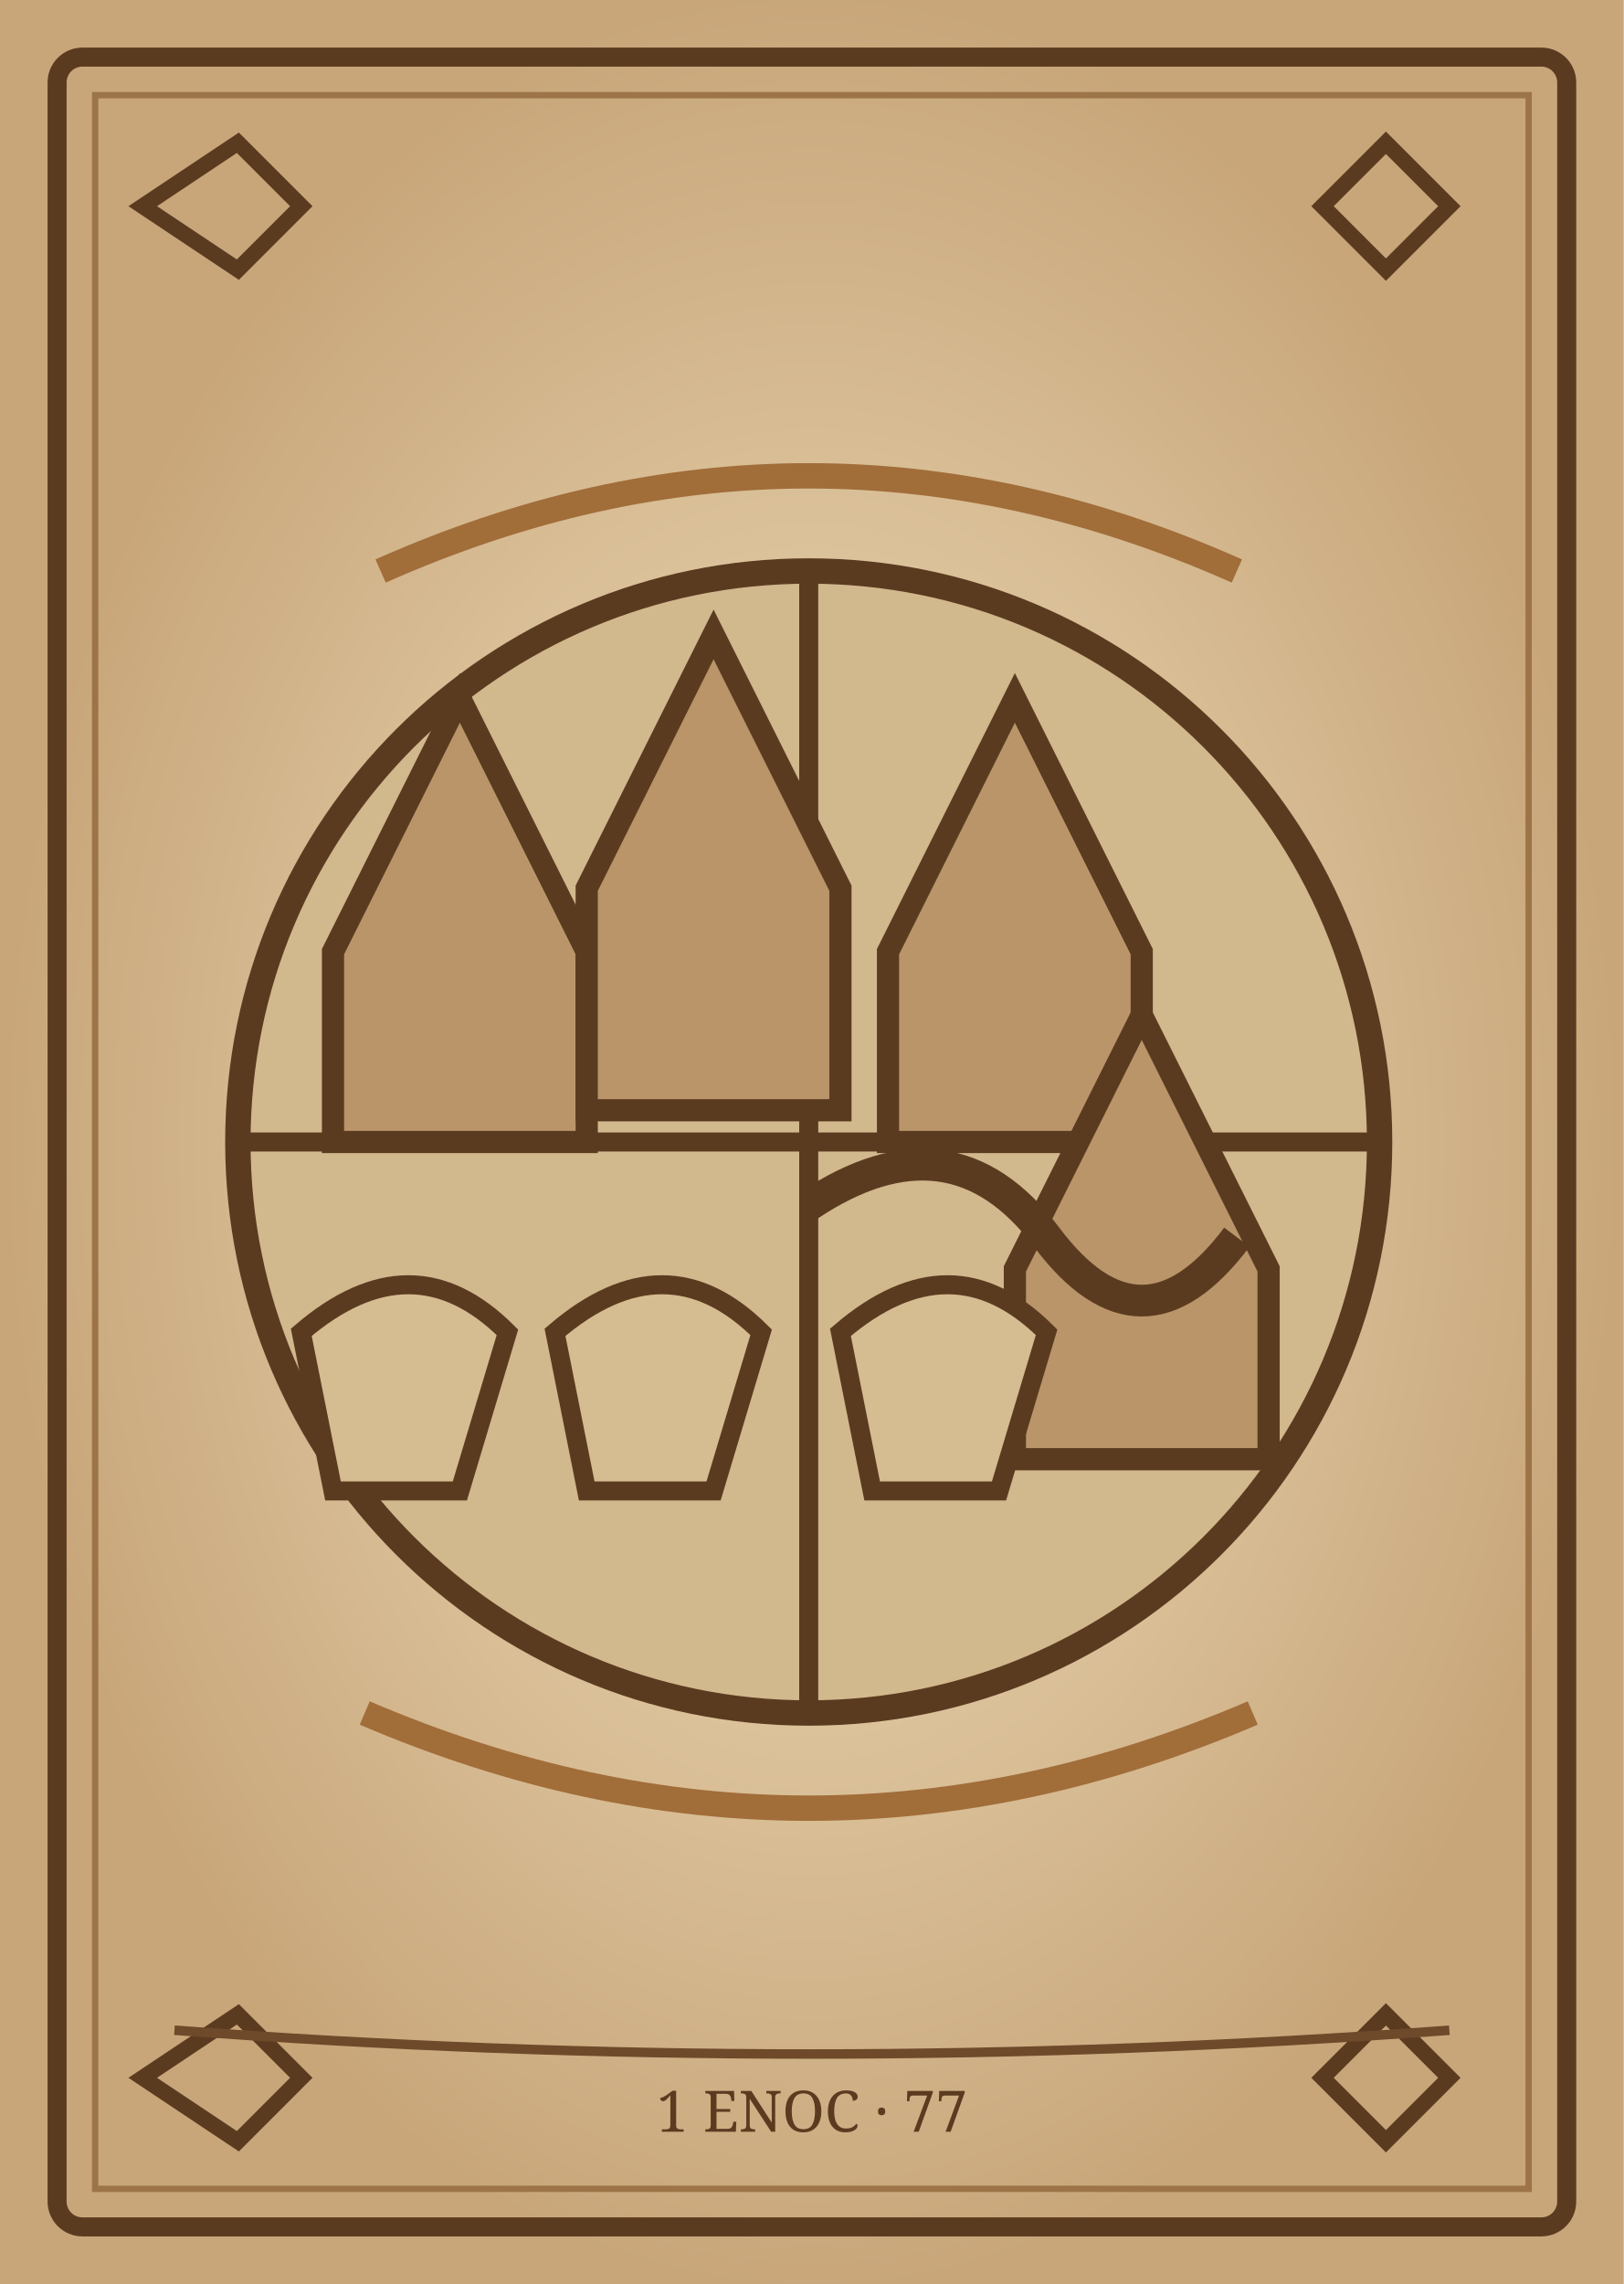
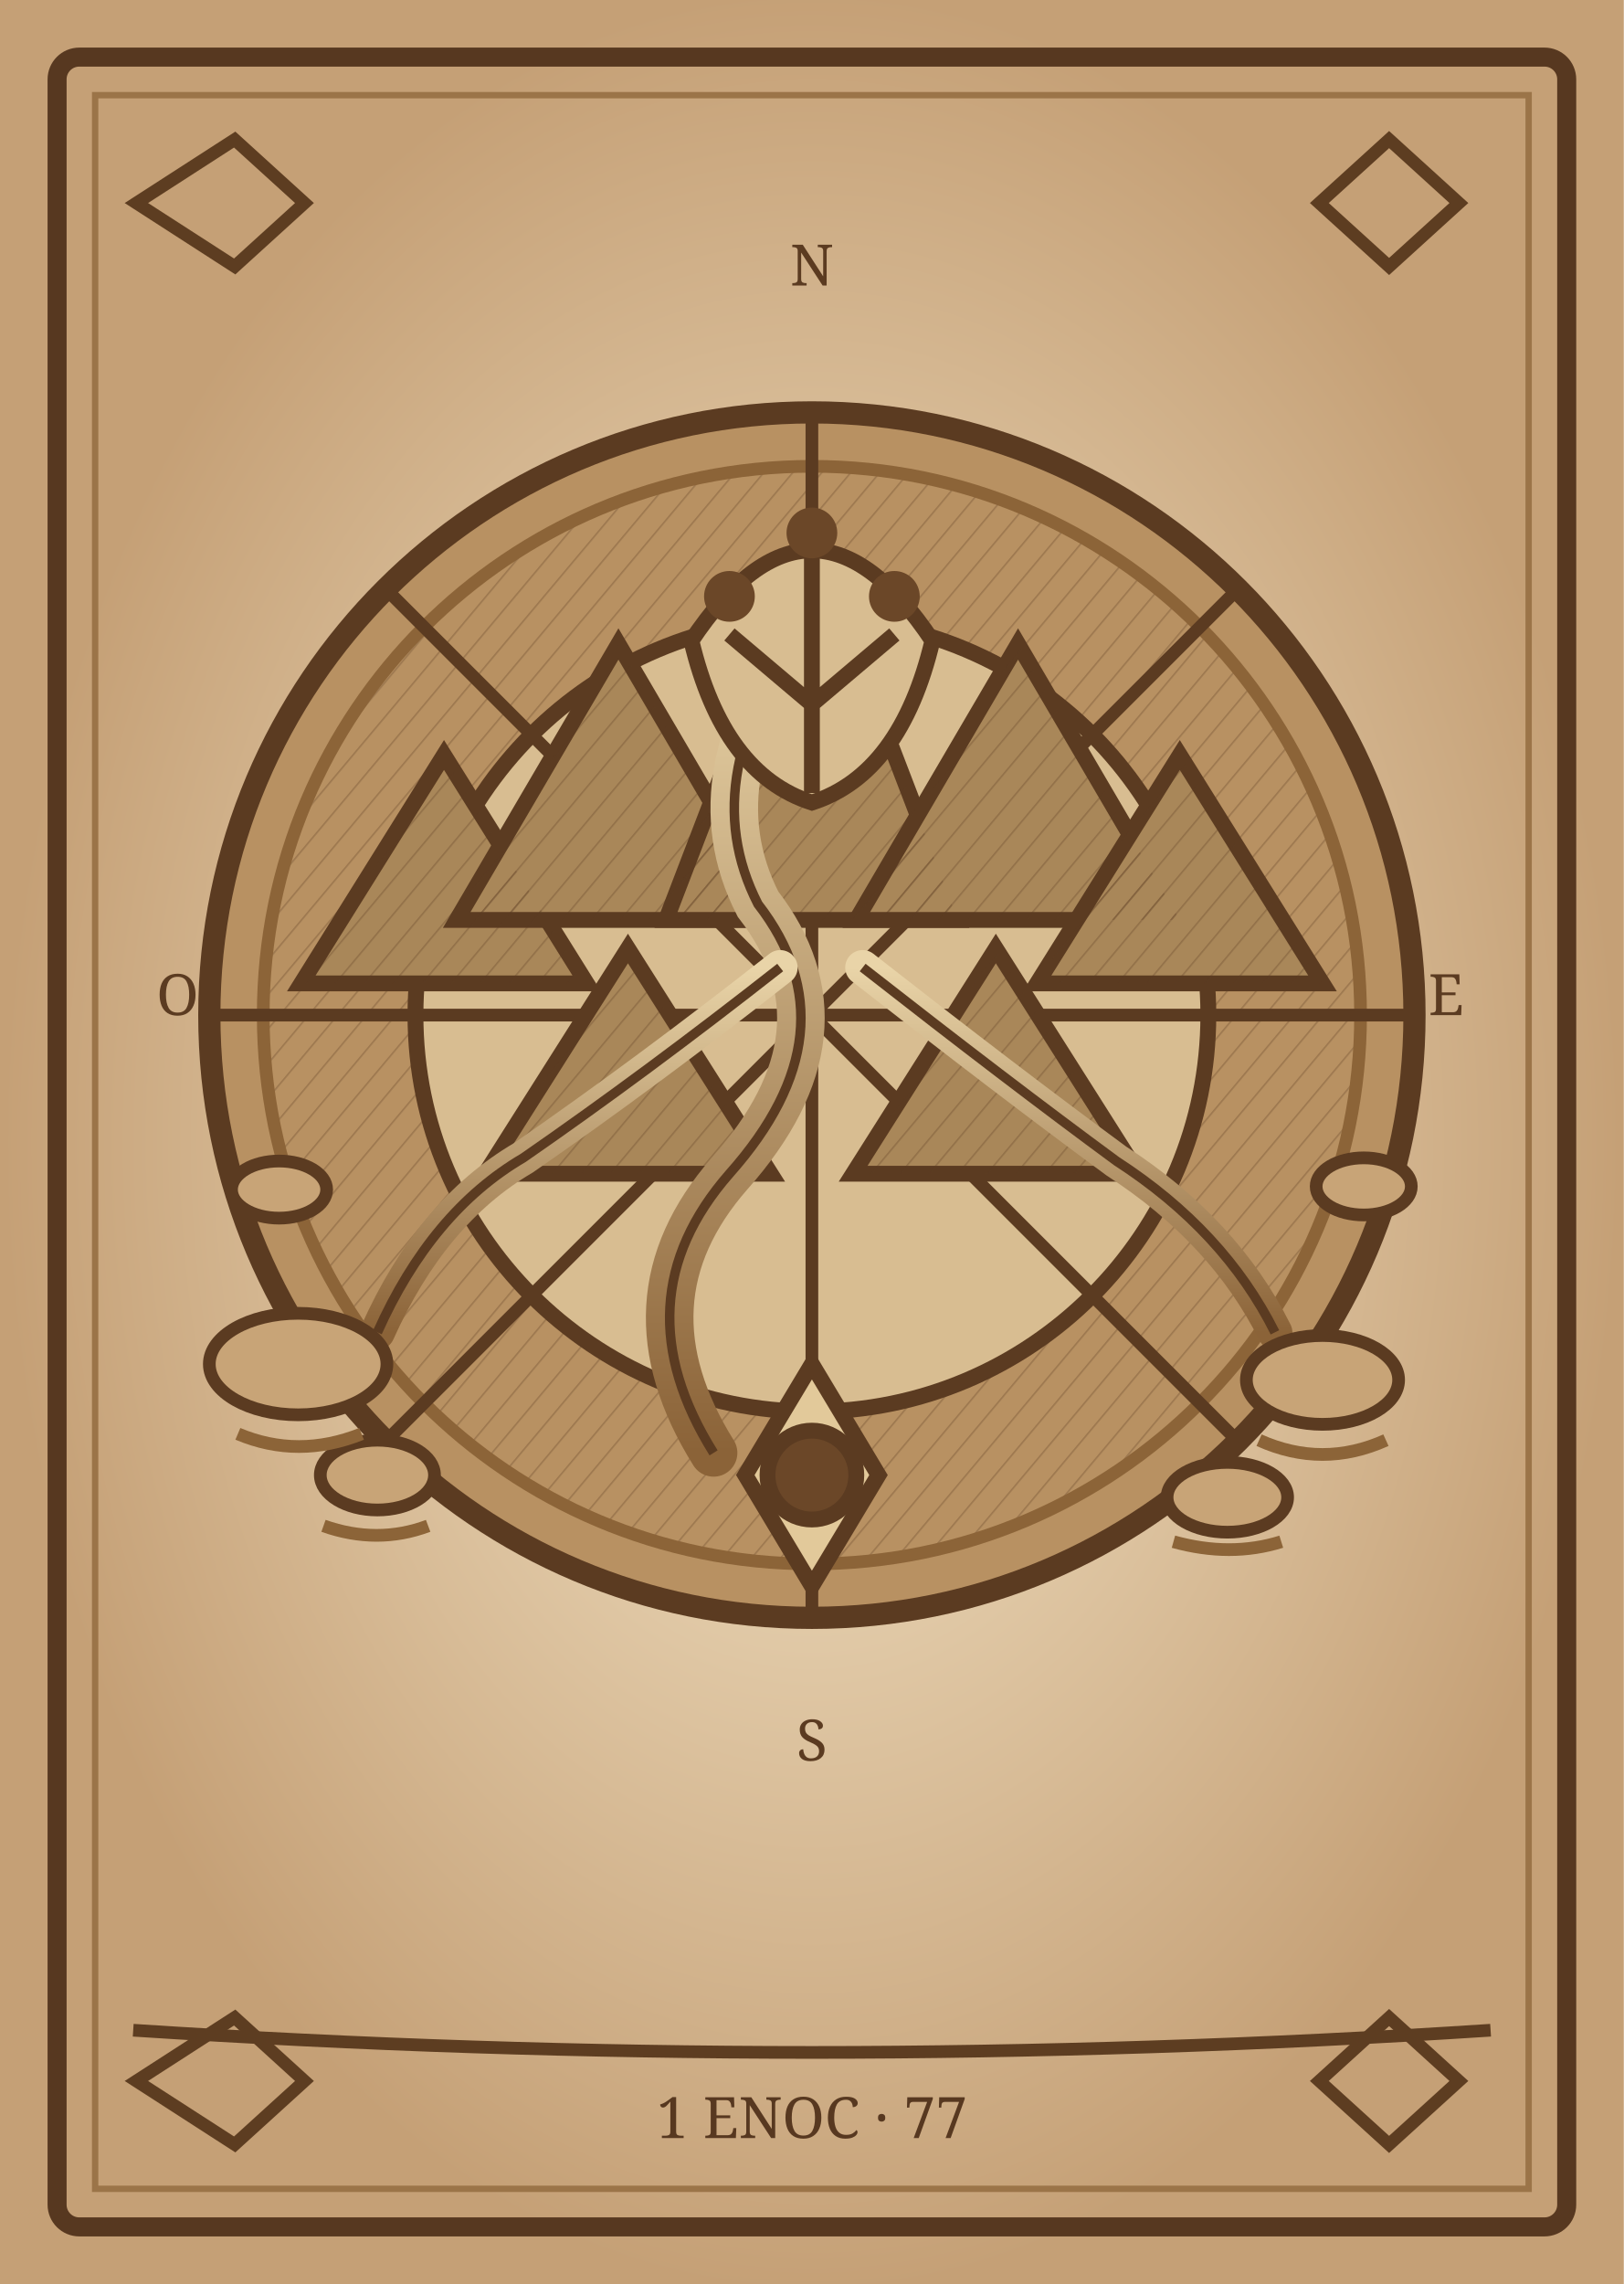
- <svg xmlns="http://www.w3.org/2000/svg" viewBox="0 0 512 720" role="img" aria-label="Ilustración original para 1 Enoc capítulo 77, grabado sepia en pergamino">
+ <svg xmlns="http://www.w3.org/2000/svg" viewBox="0 0 512 720" role="img" aria-label="Capítulo 77: mapa simbólico de regiones, siete montañas, ríos e islas, grabado sepia">
  <defs>
-     <radialGradient id="paper">
-       <stop offset="0" stop-color="#f0dfbd" />
-       <stop offset="1" stop-color="#c8a67a" />
+     <radialGradient id="p77">
+       <stop stop-color="#f5e7ca" />
+       <stop offset="1" stop-color="#c5a076" />
    </radialGradient>
+     <linearGradient id="river77" x1="0" y1="0" x2="0" y2="1">
+       <stop stop-color="#e9d4a8" />
+       <stop offset="1" stop-color="#8b6338" />
+     </linearGradient>
+     <pattern id="h77" width="7" height="7" patternUnits="userSpaceOnUse" patternTransform="rotate(40)">
+       <path d="M0 0V7" stroke="#5b3b21" stroke-width="1" opacity=".28" />
+     </pattern>
  </defs>
-   <rect width="512" height="720" fill="url(#paper)" />
-   <rect x="18" y="18" width="476" height="684" rx="8" fill="none" stroke="#5b3b20" stroke-width="6" />
-   <rect x="30" y="30" width="452" height="660" fill="none" stroke="#9c7448" stroke-width="2" />
-   <g stroke="#5b3b20" stroke-width="5" fill="none">
-     <path d="M45 65 L75 45 95 65 75 85Z M417 65 L437 45 457 65 437 85Z M45 655 L75 635 95 655 75 675Z M417 655 L437 635 457 655 437 675Z" />
+   <rect width="512" height="720" fill="url(#p77)" />
+   <rect x="18" y="18" width="476" height="684" rx="7" fill="none" stroke="#573820" stroke-width="6" />
+   <rect x="30" y="30" width="452" height="660" fill="none" stroke="#9b7448" stroke-width="2" />
+   <g stroke="#5d3d21" stroke-width="4" fill="none">
+     <path d="M43 64L74 44L96 64L74 84Z M416 64L438 44L460 64L438 84Z M43 656L74 636L96 656L74 676Z M416 656L438 636L460 656L438 676Z" />
  </g>
-   <g>
-     <circle cx="255" cy="360" r="180" fill="#d2b88d" stroke="#5b3b20" stroke-width="8" />
-     <path d="M255 180 L255 540 M75 360 L435 360" stroke="#5b3b20" stroke-width="6" />
-     <g fill="#b99569" stroke="#5b3b20" stroke-width="7">
-       <path d="M105 300 L145 220 185 300 185 360 105 360Z" />
-       <path d="M185 280 L225 200 265 280 265 350 185 350Z" />
-       <path d="M280 300 L320 220 360 300 360 360 280 360Z" />
-       <path d="M320 400 L360 320 400 400 400 460 320 460Z" />
-     </g>
-     <g fill="#d5bd91" stroke="#5b3b20" stroke-width="6">
-       <path d="M95 420 Q130 390 160 420 L145 470 105 470Z" />
-       <path d="M175 420 Q210 390 240 420 L225 470 185 470Z" />
-       <path d="M265 420 Q300 390 330 420 L315 470 275 470Z" />
-     </g>
-     <path d="M120 180 Q255 120 390 180" fill="none" stroke="#a16d39" stroke-width="8" />
-     <path d="M115 540 Q255 600 395 540" fill="none" stroke="#a16d39" stroke-width="8" />
-     <path d="M255 380 Q300 350 330 390 T390 390" fill="none" stroke="#5b3b20" stroke-width="10" />
+   <circle cx="256" cy="320" r="190" fill="#b89162" stroke="#5b3b21" stroke-width="7" />
+   <circle cx="256" cy="320" r="173" fill="url(#h77)" stroke="#8c6438" stroke-width="4" />
+   <circle cx="256" cy="320" r="125" fill="#d8bd91" stroke="#5b3b21" stroke-width="5" />
+   <g stroke="#5b3b21" stroke-width="4">
+     <path d="M256 130V510M66 320H446M122 186L390 454M390 186L122 454" />
  </g>
-   <path d="M55 640 Q255 655 457 640" fill="none" stroke="#6e4a2a" stroke-width="3" />
-   <text x="256" y="672" font-family="serif" font-size="18" text-anchor="middle" fill="#5b3b20">1 ENOC · 77</text>
+   <g fill="#a98759" stroke="#5b3b21" stroke-width="5">
+     <path d="M95 310L140 238L185 310Z" />
+     <path d="M144 290L195 203L246 290Z" />
+     <path d="M210 290L256 170L302 290Z" />
+     <path d="M270 290L321 203L372 290Z" />
+     <path d="M327 310L372 238L417 310Z" />
+     <path d="M153 370L198 299L243 370Z" />
+     <path d="M269 370L314 299L359 370Z" />
+   </g>
+   <g fill="url(#h77)">
+     <path d="M95 310L140 238L185 310Z" />
+     <path d="M144 290L195 203L246 290Z" />
+     <path d="M210 290L256 170L302 290Z" />
+     <path d="M270 290L321 203L372 290Z" />
+     <path d="M327 310L372 238L417 310Z" />
+     <path d="M153 370L198 299L243 370Z" />
+     <path d="M269 370L314 299L359 370Z" />
+   </g>
+   <path d="M256 195Q218 244 239 285Q270 325 230 370Q195 410 225 458" fill="none" stroke="url(#river77)" stroke-width="15" stroke-linecap="round" />
+   <path d="M256 195Q218 244 239 285Q270 325 230 370Q195 410 225 458" fill="none" stroke="#5b3b21" stroke-width="3" />
+   <path d="M246 305Q204 338 165 365Q136 382 119 420" fill="none" stroke="url(#river77)" stroke-width="11" stroke-linecap="round" />
+   <path d="M246 305Q204 338 165 365Q136 382 119 420" fill="none" stroke="#5b3b21" stroke-width="3" />
+   <path d="M272 305Q318 341 352 366Q386 388 402 420" fill="none" stroke="url(#river77)" stroke-width="11" stroke-linecap="round" />
+   <path d="M272 305Q318 341 352 366Q386 388 402 420" fill="none" stroke="#5b3b21" stroke-width="3" />
+   <g stroke="#5b3b21" stroke-width="5" fill="#d8bd91">
+     <path d="M218 202Q256 145 294 202Q284 244 256 253Q228 244 218 202Z" />
+     <path d="M256 175L256 250M230 200L256 222L282 200" />
+   </g>
+   <g fill="#6b4728">
+     <circle cx="230" cy="188" r="8" />
+     <circle cx="256" cy="168" r="8" />
+     <circle cx="282" cy="188" r="8" />
+   </g>
+   <g fill="#c8a477" stroke="#5b3b21" stroke-width="4">
+     <ellipse cx="94" cy="430" rx="28" ry="16" />
+     <ellipse cx="417" cy="435" rx="24" ry="14" />
+     <ellipse cx="119" cy="465" rx="18" ry="11" />
+     <ellipse cx="387" cy="472" rx="19" ry="11" />
+     <ellipse cx="88" cy="375" rx="15" ry="9" />
+     <ellipse cx="430" cy="374" rx="15" ry="9" />
+   </g>
+   <g fill="none" stroke="#8c6438" stroke-width="4">
+     <path d="M75 452Q94 460 114 452M397 454Q417 463 437 454M102 481Q119 487 135 481M370 486Q388 491 404 486" />
+   </g>
+   <g stroke="#5b3b21" stroke-width="5" fill="#e2c99a">
+     <path d="M256 430L277 465L256 500L235 465Z" />
+     <circle cx="256" cy="465" r="14" fill="#6b4728" />
+   </g>
+   <g font-family="serif" font-size="18" fill="#5b3b21" text-anchor="middle">
+     <text x="256" y="90">N</text>
+     <text x="456" y="320">E</text>
+     <text x="256" y="555">S</text>
+     <text x="56" y="320">O</text>
+   </g>
+   <path d="M42 640Q256 654 470 640" fill="none" stroke="#5d3d21" stroke-width="4" />
+   <text x="256" y="674" text-anchor="middle" font-family="serif" font-size="18" fill="#573820">1 ENOC · 77</text>
</svg>
